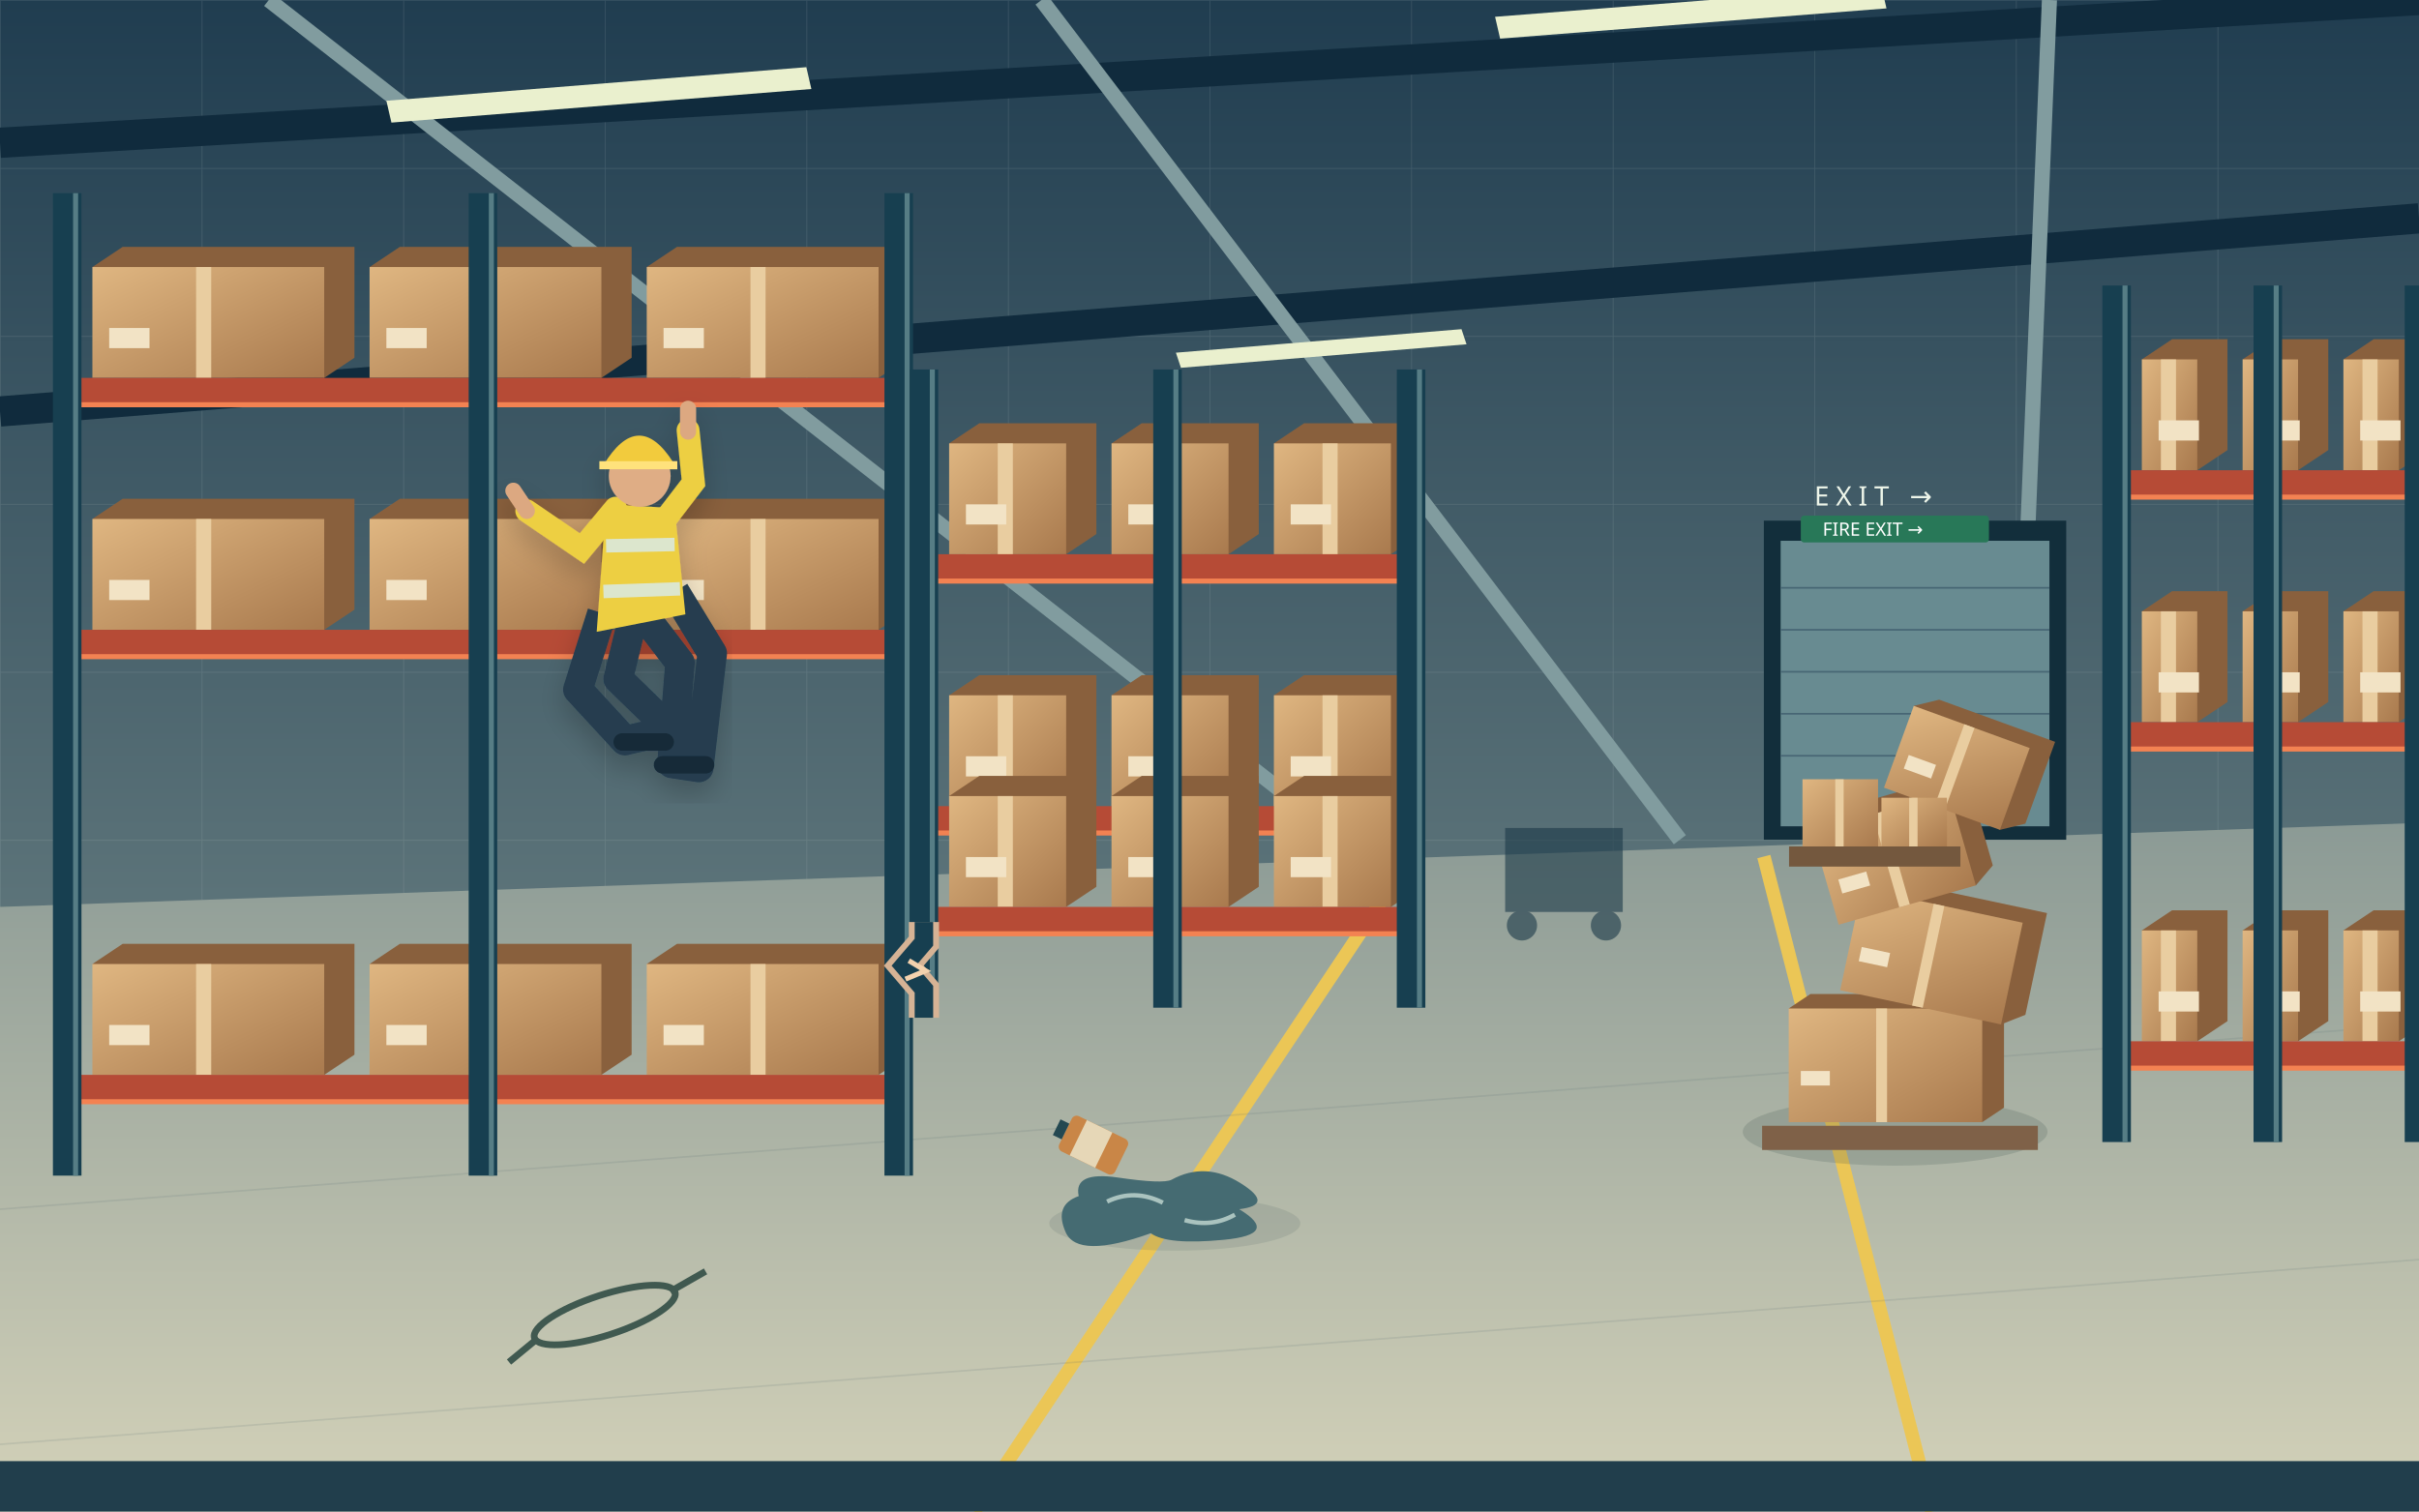
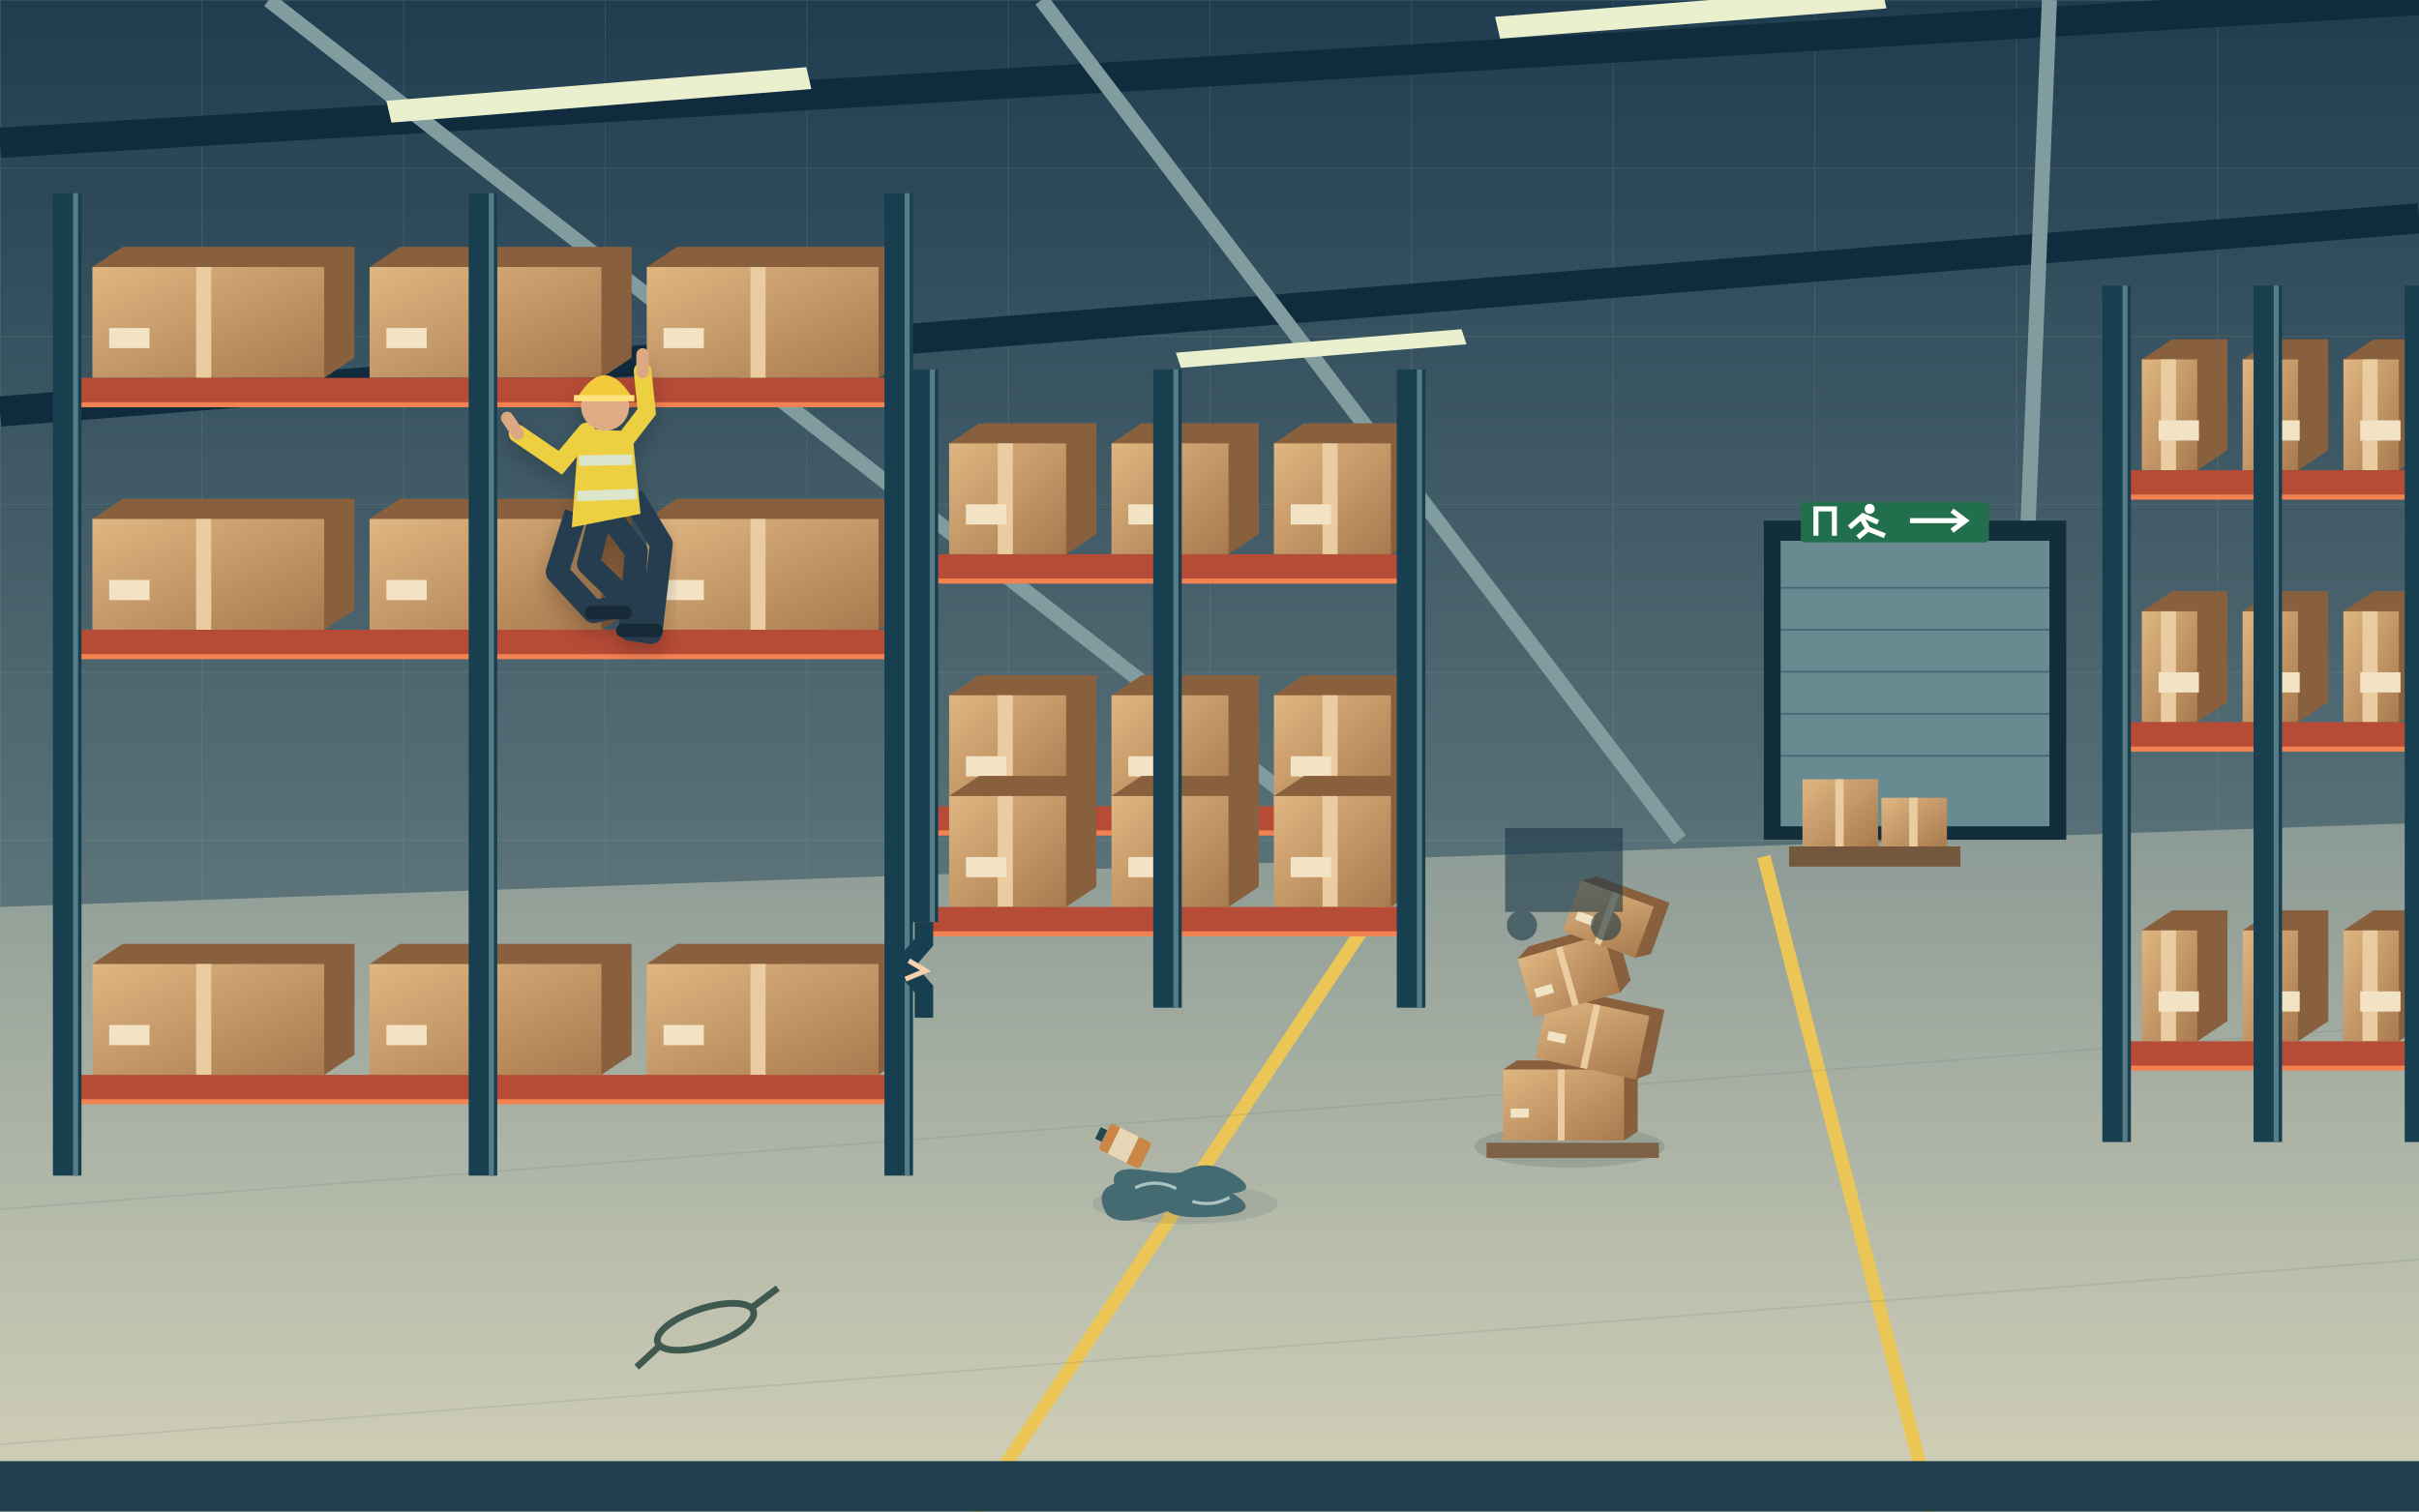
<svg xmlns="http://www.w3.org/2000/svg" viewBox="0 0 1440 900">
  <defs>
    <linearGradient id="wall" x2="0" y2="1">
      <stop stop-color="#203d50" />
      <stop offset="1" stop-color="#849895" />
    </linearGradient>
    <linearGradient id="floor" x2="0" y2="1">
      <stop stop-color="#8b9a95" />
      <stop offset="1" stop-color="#d4d2b9" />
    </linearGradient>
    <linearGradient id="box" x2="1" y2="1">
      <stop stop-color="#dfb681" />
      <stop offset="1" stop-color="#a97a4e" />
    </linearGradient>
    <pattern id="lines" width="120" height="100" patternUnits="userSpaceOnUse">
      <path d="M0 0V100M0 0H120" stroke="#afc5c5" stroke-opacity=".15" />
    </pattern>
    <filter id="shadow">
      <feDropShadow dx="0" dy="10" stdDeviation="10" flood-opacity=".2" />
    </filter>
  </defs>
  <path fill="url(#wall)" d="M0 0h1440v900H0z" />
  <path fill="url(#lines)" d="M0 0h1440v580H0z" />
  <path fill="url(#floor)" d="M0 540L1440 490V900H0z" />
  <path d="M840 510L580 900M1050 510l100 390" stroke="#ebc656" stroke-width="8" />
  <path d="M0 720L1440 610M0 860L1440 750" stroke="#566c70" opacity=".15" />
  <path d="M0 85L1440 0M0 245L1440 130" stroke="#102b3d" stroke-width="18" />
  <path d="M160 0L800 500M620 0L1000 500M1220 0L1200 490" stroke="#819c9f" stroke-width="9" />
  <g fill="#eaf0ce">
    <path d="M230 60l250-20 3 13-250 20z" />
    <path d="M890 10l230-18 3 13-230 18z" />
    <path d="M700 210l170-14 3 9-170 14z" />
  </g>
  <path fill="#122e3b" d="M1050 310h180v190h-180z" />
  <path fill="#688b91" d="M1060 322h160v170h-160z" />
  <path d="M1060 350h160m-160 25h160m-160 25h160m-160 25h160m-160 25h160" stroke="#476674" />
-   <text x="1080" y="301" fill="#edf5e9" font-family="sans-serif" font-size="16" letter-spacing="4">EXIT →</text>
  <g transform="rotate(0 124.0 192.0)">
    <path fill="#89603d" d="M55.0 159l18-12h138.0v66l-18 12z" />
    <rect x="55.0" y="159" width="138.0" height="66" fill="url(#box)" />
    <path d="M121.24 159v66" stroke="#e9cda0" stroke-width="9" />
    <rect x="65.0" y="195.3" width="24" height="12" fill="#f2e3c5" />
  </g>
  <g transform="rotate(0 289.0 192.0)">
    <path fill="#89603d" d="M220.0 159l18-12h138.0v66l-18 12z" />
    <rect x="220.0" y="159" width="138.0" height="66" fill="url(#box)" />
    <path d="M286.24 159v66" stroke="#e9cda0" stroke-width="9" />
    <rect x="230.0" y="195.3" width="24" height="12" fill="#f2e3c5" />
  </g>
  <g transform="rotate(0 454.0 192.0)">
    <path fill="#89603d" d="M385.0 159l18-12h138.0v66l-18 12z" />
    <rect x="385.0" y="159" width="138.0" height="66" fill="url(#box)" />
    <path d="M451.24 159v66" stroke="#e9cda0" stroke-width="9" />
    <rect x="395.0" y="195.3" width="24" height="12" fill="#f2e3c5" />
  </g>
  <rect x="40" y="225" width="495" height="16" fill="#b64b36" />
  <path d="M40 241h495" stroke="#f38252" stroke-width="3" />
  <g transform="rotate(0 124.0 342.0)">
    <path fill="#89603d" d="M55.0 309l18-12h138.0v66l-18 12z" />
    <rect x="55.0" y="309" width="138.0" height="66" fill="url(#box)" />
    <path d="M121.24 309v66" stroke="#e9cda0" stroke-width="9" />
    <rect x="65.0" y="345.3" width="24" height="12" fill="#f2e3c5" />
  </g>
  <g transform="rotate(0 289.0 342.0)">
    <path fill="#89603d" d="M220.0 309l18-12h138.0v66l-18 12z" />
    <rect x="220.0" y="309" width="138.0" height="66" fill="url(#box)" />
    <path d="M286.24 309v66" stroke="#e9cda0" stroke-width="9" />
    <rect x="230.0" y="345.3" width="24" height="12" fill="#f2e3c5" />
  </g>
  <g transform="rotate(0 454.0 342.0)">
    <path fill="#89603d" d="M385.0 309l18-12h138.0v66l-18 12z" />
    <rect x="385.0" y="309" width="138.0" height="66" fill="url(#box)" />
    <path d="M451.24 309v66" stroke="#e9cda0" stroke-width="9" />
    <rect x="395.0" y="345.3" width="24" height="12" fill="#f2e3c5" />
  </g>
  <rect x="40" y="375" width="495" height="16" fill="#b64b36" />
  <path d="M40 391h495" stroke="#f38252" stroke-width="3" />
  <g transform="rotate(0 124.0 607.0)">
    <path fill="#89603d" d="M55.0 574l18-12h138.0v66l-18 12z" />
    <rect x="55.0" y="574" width="138.0" height="66" fill="url(#box)" />
    <path d="M121.24 574v66" stroke="#e9cda0" stroke-width="9" />
    <rect x="65.0" y="610.3" width="24" height="12" fill="#f2e3c5" />
  </g>
  <g transform="rotate(0 289.0 607.0)">
    <path fill="#89603d" d="M220.0 574l18-12h138.0v66l-18 12z" />
    <rect x="220.0" y="574" width="138.0" height="66" fill="url(#box)" />
    <path d="M286.24 574v66" stroke="#e9cda0" stroke-width="9" />
    <rect x="230.0" y="610.3" width="24" height="12" fill="#f2e3c5" />
  </g>
  <g transform="rotate(0 454.0 607.0)">
    <path fill="#89603d" d="M385.0 574l18-12h138.0v66l-18 12z" />
    <rect x="385.0" y="574" width="138.0" height="66" fill="url(#box)" />
    <path d="M451.24 574v66" stroke="#e9cda0" stroke-width="9" />
    <rect x="395.0" y="610.3" width="24" height="12" fill="#f2e3c5" />
  </g>
  <rect x="40" y="640" width="495" height="16" fill="#b64b36" />
  <path d="M40 656h495" stroke="#f38252" stroke-width="3" />
  <path d="M40 115v585" stroke="#173f50" stroke-width="17" />
  <path d="M45 115v585" stroke="#567d85" stroke-width="3" />
  <path d="M287.5 115v585" stroke="#173f50" stroke-width="17" />
  <path d="M292.5 115v585" stroke="#567d85" stroke-width="3" />
  <path d="M535 115v585" stroke="#173f50" stroke-width="17" />
  <path d="M540 115v585" stroke="#567d85" stroke-width="3" />
  <g transform="rotate(0 599.8333 297.0)">
    <path fill="#89603d" d="M565.0 264l18-12h69.667v66l-18 12z" />
    <rect x="565.0" y="264" width="69.667" height="66" fill="url(#box)" />
    <path d="M598.44 264v66" stroke="#e9cda0" stroke-width="9" />
    <rect x="575.0" y="300.3" width="24" height="12" fill="#f2e3c5" />
  </g>
  <g transform="rotate(0 696.5 297.0)">
    <path fill="#89603d" d="M661.667 264l18-12h69.667v66l-18 12z" />
    <rect x="661.667" y="264" width="69.667" height="66" fill="url(#box)" />
    <path d="M695.107 264v66" stroke="#e9cda0" stroke-width="9" />
    <rect x="671.667" y="300.3" width="24" height="12" fill="#f2e3c5" />
  </g>
  <g transform="rotate(0 793.1667 297.0)">
    <path fill="#89603d" d="M758.333 264l18-12h69.667v66l-18 12z" />
    <rect x="758.333" y="264" width="69.667" height="66" fill="url(#box)" />
    <path d="M791.773 264v66" stroke="#e9cda0" stroke-width="9" />
    <rect x="768.333" y="300.3" width="24" height="12" fill="#f2e3c5" />
  </g>
  <rect x="550" y="330" width="290" height="16" fill="#b64b36" />
  <path d="M550 346h290" stroke="#f38252" stroke-width="3" />
  <g transform="rotate(0 599.8333 447.0)">
    <path fill="#89603d" d="M565.0 414l18-12h69.667v66l-18 12z" />
    <rect x="565.0" y="414" width="69.667" height="66" fill="url(#box)" />
    <path d="M598.44 414v66" stroke="#e9cda0" stroke-width="9" />
    <rect x="575.0" y="450.3" width="24" height="12" fill="#f2e3c5" />
  </g>
  <g transform="rotate(0 696.5 447.0)">
    <path fill="#89603d" d="M661.667 414l18-12h69.667v66l-18 12z" />
    <rect x="661.667" y="414" width="69.667" height="66" fill="url(#box)" />
    <path d="M695.107 414v66" stroke="#e9cda0" stroke-width="9" />
    <rect x="671.667" y="450.3" width="24" height="12" fill="#f2e3c5" />
  </g>
  <g transform="rotate(0 793.1667 447.0)">
    <path fill="#89603d" d="M758.333 414l18-12h69.667v66l-18 12z" />
    <rect x="758.333" y="414" width="69.667" height="66" fill="url(#box)" />
    <path d="M791.773 414v66" stroke="#e9cda0" stroke-width="9" />
    <rect x="768.333" y="450.3" width="24" height="12" fill="#f2e3c5" />
  </g>
  <rect x="550" y="480" width="290" height="16" fill="#b64b36" />
  <path d="M550 496h290" stroke="#f38252" stroke-width="3" />
  <g transform="rotate(0 599.8333 507.0)">
    <path fill="#89603d" d="M565.0 474l18-12h69.667v66l-18 12z" />
    <rect x="565.0" y="474" width="69.667" height="66" fill="url(#box)" />
    <path d="M598.44 474v66" stroke="#e9cda0" stroke-width="9" />
    <rect x="575.0" y="510.3" width="24" height="12" fill="#f2e3c5" />
  </g>
  <g transform="rotate(0 696.5 507.0)">
    <path fill="#89603d" d="M661.667 474l18-12h69.667v66l-18 12z" />
    <rect x="661.667" y="474" width="69.667" height="66" fill="url(#box)" />
    <path d="M695.107 474v66" stroke="#e9cda0" stroke-width="9" />
    <rect x="671.667" y="510.3" width="24" height="12" fill="#f2e3c5" />
  </g>
  <g transform="rotate(0 793.1667 507.0)">
    <path fill="#89603d" d="M758.333 474l18-12h69.667v66l-18 12z" />
    <rect x="758.333" y="474" width="69.667" height="66" fill="url(#box)" />
    <path d="M791.773 474v66" stroke="#e9cda0" stroke-width="9" />
    <rect x="768.333" y="510.3" width="24" height="12" fill="#f2e3c5" />
  </g>
  <rect x="550" y="540" width="290" height="16" fill="#b64b36" />
  <path d="M550 556h290" stroke="#f38252" stroke-width="3" />
-   <path d="M550 220v380" stroke="#173f50" stroke-width="17" />
-   <path d="M555 220v380" stroke="#567d85" stroke-width="3" />
+   <path d="M550 220V549" stroke="#173f50" stroke-width="17" />
+   <path d="M555 220V549" stroke="#567d85" stroke-width="3" />
  <path d="M695.0 220v380" stroke="#173f50" stroke-width="17" />
  <path d="M700.0 220v380" stroke="#567d85" stroke-width="3" />
  <path d="M840 220v380" stroke="#173f50" stroke-width="17" />
  <path d="M845 220v380" stroke="#567d85" stroke-width="3" />
  <g transform="rotate(0 1291.5 247.0)">
    <path fill="#89603d" d="M1275.0 214l18-12h33.0v66l-18 12z" />
    <rect x="1275.0" y="214" width="33.0" height="66" fill="url(#box)" />
    <path d="M1290.84 214v66" stroke="#e9cda0" stroke-width="9" />
    <rect x="1285.0" y="250.3" width="24" height="12" fill="#f2e3c5" />
  </g>
  <g transform="rotate(0 1351.5 247.0)">
    <path fill="#89603d" d="M1335.0 214l18-12h33.0v66l-18 12z" />
    <rect x="1335.0" y="214" width="33.0" height="66" fill="url(#box)" />
    <path d="M1350.84 214v66" stroke="#e9cda0" stroke-width="9" />
    <rect x="1345.0" y="250.3" width="24" height="12" fill="#f2e3c5" />
  </g>
  <g transform="rotate(0 1411.5 247.0)">
    <path fill="#89603d" d="M1395.0 214l18-12h33.0v66l-18 12z" />
    <rect x="1395.0" y="214" width="33.0" height="66" fill="url(#box)" />
    <path d="M1410.84 214v66" stroke="#e9cda0" stroke-width="9" />
    <rect x="1405.0" y="250.3" width="24" height="12" fill="#f2e3c5" />
  </g>
  <rect x="1260" y="280" width="180" height="16" fill="#b64b36" />
  <path d="M1260 296h180" stroke="#f38252" stroke-width="3" />
  <g transform="rotate(0 1291.5 397.0)">
    <path fill="#89603d" d="M1275.0 364l18-12h33.0v66l-18 12z" />
    <rect x="1275.0" y="364" width="33.0" height="66" fill="url(#box)" />
    <path d="M1290.84 364v66" stroke="#e9cda0" stroke-width="9" />
    <rect x="1285.0" y="400.3" width="24" height="12" fill="#f2e3c5" />
  </g>
  <g transform="rotate(0 1351.5 397.0)">
    <path fill="#89603d" d="M1335.0 364l18-12h33.0v66l-18 12z" />
    <rect x="1335.0" y="364" width="33.0" height="66" fill="url(#box)" />
    <path d="M1350.84 364v66" stroke="#e9cda0" stroke-width="9" />
    <rect x="1345.0" y="400.3" width="24" height="12" fill="#f2e3c5" />
  </g>
  <g transform="rotate(0 1411.5 397.0)">
    <path fill="#89603d" d="M1395.0 364l18-12h33.0v66l-18 12z" />
    <rect x="1395.0" y="364" width="33.0" height="66" fill="url(#box)" />
    <path d="M1410.84 364v66" stroke="#e9cda0" stroke-width="9" />
    <rect x="1405.0" y="400.3" width="24" height="12" fill="#f2e3c5" />
  </g>
  <rect x="1260" y="430" width="180" height="16" fill="#b64b36" />
  <path d="M1260 446h180" stroke="#f38252" stroke-width="3" />
  <g transform="rotate(0 1291.5 587.0)">
    <path fill="#89603d" d="M1275.0 554l18-12h33.0v66l-18 12z" />
    <rect x="1275.0" y="554" width="33.0" height="66" fill="url(#box)" />
    <path d="M1290.84 554v66" stroke="#e9cda0" stroke-width="9" />
    <rect x="1285.0" y="590.3" width="24" height="12" fill="#f2e3c5" />
  </g>
  <g transform="rotate(0 1351.5 587.0)">
    <path fill="#89603d" d="M1335.0 554l18-12h33.0v66l-18 12z" />
    <rect x="1335.0" y="554" width="33.0" height="66" fill="url(#box)" />
    <path d="M1350.84 554v66" stroke="#e9cda0" stroke-width="9" />
    <rect x="1345.0" y="590.3" width="24" height="12" fill="#f2e3c5" />
  </g>
  <g transform="rotate(0 1411.5 587.0)">
    <path fill="#89603d" d="M1395.0 554l18-12h33.0v66l-18 12z" />
    <rect x="1395.0" y="554" width="33.0" height="66" fill="url(#box)" />
    <path d="M1410.84 554v66" stroke="#e9cda0" stroke-width="9" />
    <rect x="1405.0" y="590.3" width="24" height="12" fill="#f2e3c5" />
  </g>
  <rect x="1260" y="620" width="180" height="16" fill="#b64b36" />
  <path d="M1260 636h180" stroke="#f38252" stroke-width="3" />
  <path d="M1260 170v510" stroke="#173f50" stroke-width="17" />
  <path d="M1265 170v510" stroke="#567d85" stroke-width="3" />
  <path d="M1350.0 170v510" stroke="#173f50" stroke-width="17" />
  <path d="M1355.0 170v510" stroke="#567d85" stroke-width="3" />
  <path d="M1440 170v510" stroke="#173f50" stroke-width="17" />
  <path d="M1445 170v510" stroke="#567d85" stroke-width="3" />
-   <g transform="translate(76 73) scale(.8)" filter="url(#shadow)">
+   <g transform="translate(124 79) scale(.62)" filter="url(#shadow)">
    <path d="M353 365l-18 57 35 38 34-8-39-38 10-41M385 368l26 34-6 75 20 3 10-85-28-46" fill="none" stroke="#253d50" stroke-width="22" stroke-linejoin="round" />
    <path d="M356 284l51 3 8 79-66 13z" fill="#edcf42" />
    <path d="M363 287l-25 30-41-28m101 9 23-30-4-39" fill="none" stroke="#edcf42" stroke-width="17" stroke-linecap="round" />
    <path d="M297 289l-10-15m130-44v-17" stroke="#dca881" stroke-width="12" stroke-linecap="round" />
    <path d="M356 315l51-1m-53 35 57-2" stroke="#dce6cd" stroke-width="10" />
    <circle cx="381" cy="263" r="23" fill="#dfad85" />
    <path d="M354 255q26-43 52-2z" fill="#f2cb3d" />
    <path d="M351 255h58" stroke="#ffe27b" stroke-width="6" />
    <path d="M398 478h32m-62-17h32" stroke="#172a37" stroke-width="13" stroke-linecap="round" />
  </g>
-   <g transform="translate(245 252) scale(.65)">
+   <g transform="translate(370 365) scale(.48)">
    <ellipse cx="699" cy="733" rx="115" ry="25" fill="#4b615c" opacity=".15" />
    <path d="M611 708q-5-23 36-17t49 2q31-17 63 3t-1 24q38 23-14 28t-67-6q-67 24-78-1t12-33" fill="#456b72" />
    <path d="M637 713q25-12 51 1m20 16q25 7 46-5" stroke="#aac3bf" stroke-width="4" fill="none" />
    <g transform="translate(591 665) rotate(-64)">
      <rect width="36" height="57" rx="5" fill="#c98647" />
      <rect y="13" width="36" height="26" fill="#e6d7b7" />
      <path d="M10 0v-9h16v9" fill="#244851" />
    </g>
  </g>
-   <g transform="translate(316 144) scale(.72)">
+   <g transform="translate(426.8 351.5) scale(.45)">
    <ellipse cx="1128" cy="736" rx="126" ry="28" fill="#405550" opacity=".2" />
    <path d="M1018 731h228v20h-228z" fill="#7f6148" />
    <g transform="rotate(0 1120.0 681.0)">
      <path fill="#89603d" d="M1040 634l18-12h160v94l-18 12z" />
      <rect x="1040" y="634" width="160" height="94" fill="url(#box)" />
      <path d="M1116.8 634v94" stroke="#e9cda0" stroke-width="9" />
      <rect x="1050" y="685.7" width="24" height="12" fill="#f2e3c5" />
    </g>
    <g transform="rotate(12 1158.0 591.0)">
      <path fill="#89603d" d="M1090 548l18-12h136v86l-18 12z" />
      <rect x="1090" y="548" width="136" height="86" fill="url(#box)" />
      <path d="M1155.28 548v86" stroke="#e9cda0" stroke-width="9" />
      <rect x="1100" y="595.3" width="24" height="12" fill="#f2e3c5" />
    </g>
    <g transform="rotate(-16 1127.0 510.0)">
      <path fill="#89603d" d="M1068 470l18-12h118v80l-18 12z" />
      <rect x="1068" y="470" width="118" height="80" fill="url(#box)" />
      <path d="M1124.64 470v80" stroke="#e9cda0" stroke-width="9" />
      <rect x="1078" y="514.0" width="24" height="12" fill="#f2e3c5" />
    </g>
    <g transform="rotate(20 1179.0 435.0)">
      <path fill="#89603d" d="M1128 399l18-12h102v72l-18 12z" />
      <rect x="1128" y="399" width="102" height="72" fill="url(#box)" />
      <path d="M1176.96 399v72" stroke="#e9cda0" stroke-width="9" />
      <rect x="1138" y="438.6" width="24" height="12" fill="#f2e3c5" />
    </g>
  </g>
  <g opacity=".6" fill="#1b3948">
    <rect x="896" y="493" width="70" height="50" />
    <circle cx="906" cy="551" r="9" />
    <circle cx="956" cy="551" r="9" />
  </g>
  <path d="M0 885h1440" stroke="#213e4c" stroke-width="30" />
  <g id="blocked-exit">
-     <rect x="1072" y="307" width="112" height="16" rx="2" fill="#287858" />
-     <text x="1085" y="319" fill="white" font-family="sans-serif" font-size="11">FIRE EXIT →</text>
+     <rect x="1072" y="299" width="112" height="24" rx="2" fill="#226f4d" />
+     <path d="M1081 319v-16h11v16m9-5 8-7 9 4m-10-3 4 7-6 5m6-5 10 4m15-9h32m-7-6 8 6-8 6" stroke="white" stroke-width="3" fill="none" />
+     <circle cx="1113" cy="303" r="3" fill="white" />
    <path d="M1065 504h102v12h-102z" fill="#74583e" />
    <rect x="1073" y="464" width="45" height="40" fill="url(#box)" />
    <rect x="1120" y="475" width="39" height="29" fill="url(#box)" />
    <path d="M1095 464v40m44-29v29" stroke="#e9cda0" stroke-width="5" />
  </g>
  <g id="damaged-upright">
-     <path d="M550 549v12l-12 14 12 14v17" stroke="#d6b395" stroke-width="18" fill="none" />
    <path d="M550 549v12l-12 14 12 14v17" stroke="#173f50" stroke-width="11" fill="none" />
    <path d="M541 572l10 6-12 5" stroke="#f4d2ae" stroke-width="3" fill="none" />
  </g>
-   <g id="loose-strapping">
-     <ellipse cx="360" cy="783" rx="44" ry="12" fill="none" stroke="#405950" stroke-width="4" transform="rotate(-18 360 783)" />
-     <path d="M320 797l-17 14m96-42 21-12" stroke="#405950" stroke-width="4" />
+   <g id="loose-strapping" transform="translate(60 7)">
+     <ellipse cx="360" cy="783" rx="30" ry="11" fill="none" stroke="#405950" stroke-width="4" transform="rotate(-18 360 783)" />
+     <path d="M332 795l-13 12m68-35 16-12" stroke="#405950" stroke-width="4" />
  </g>
</svg>
